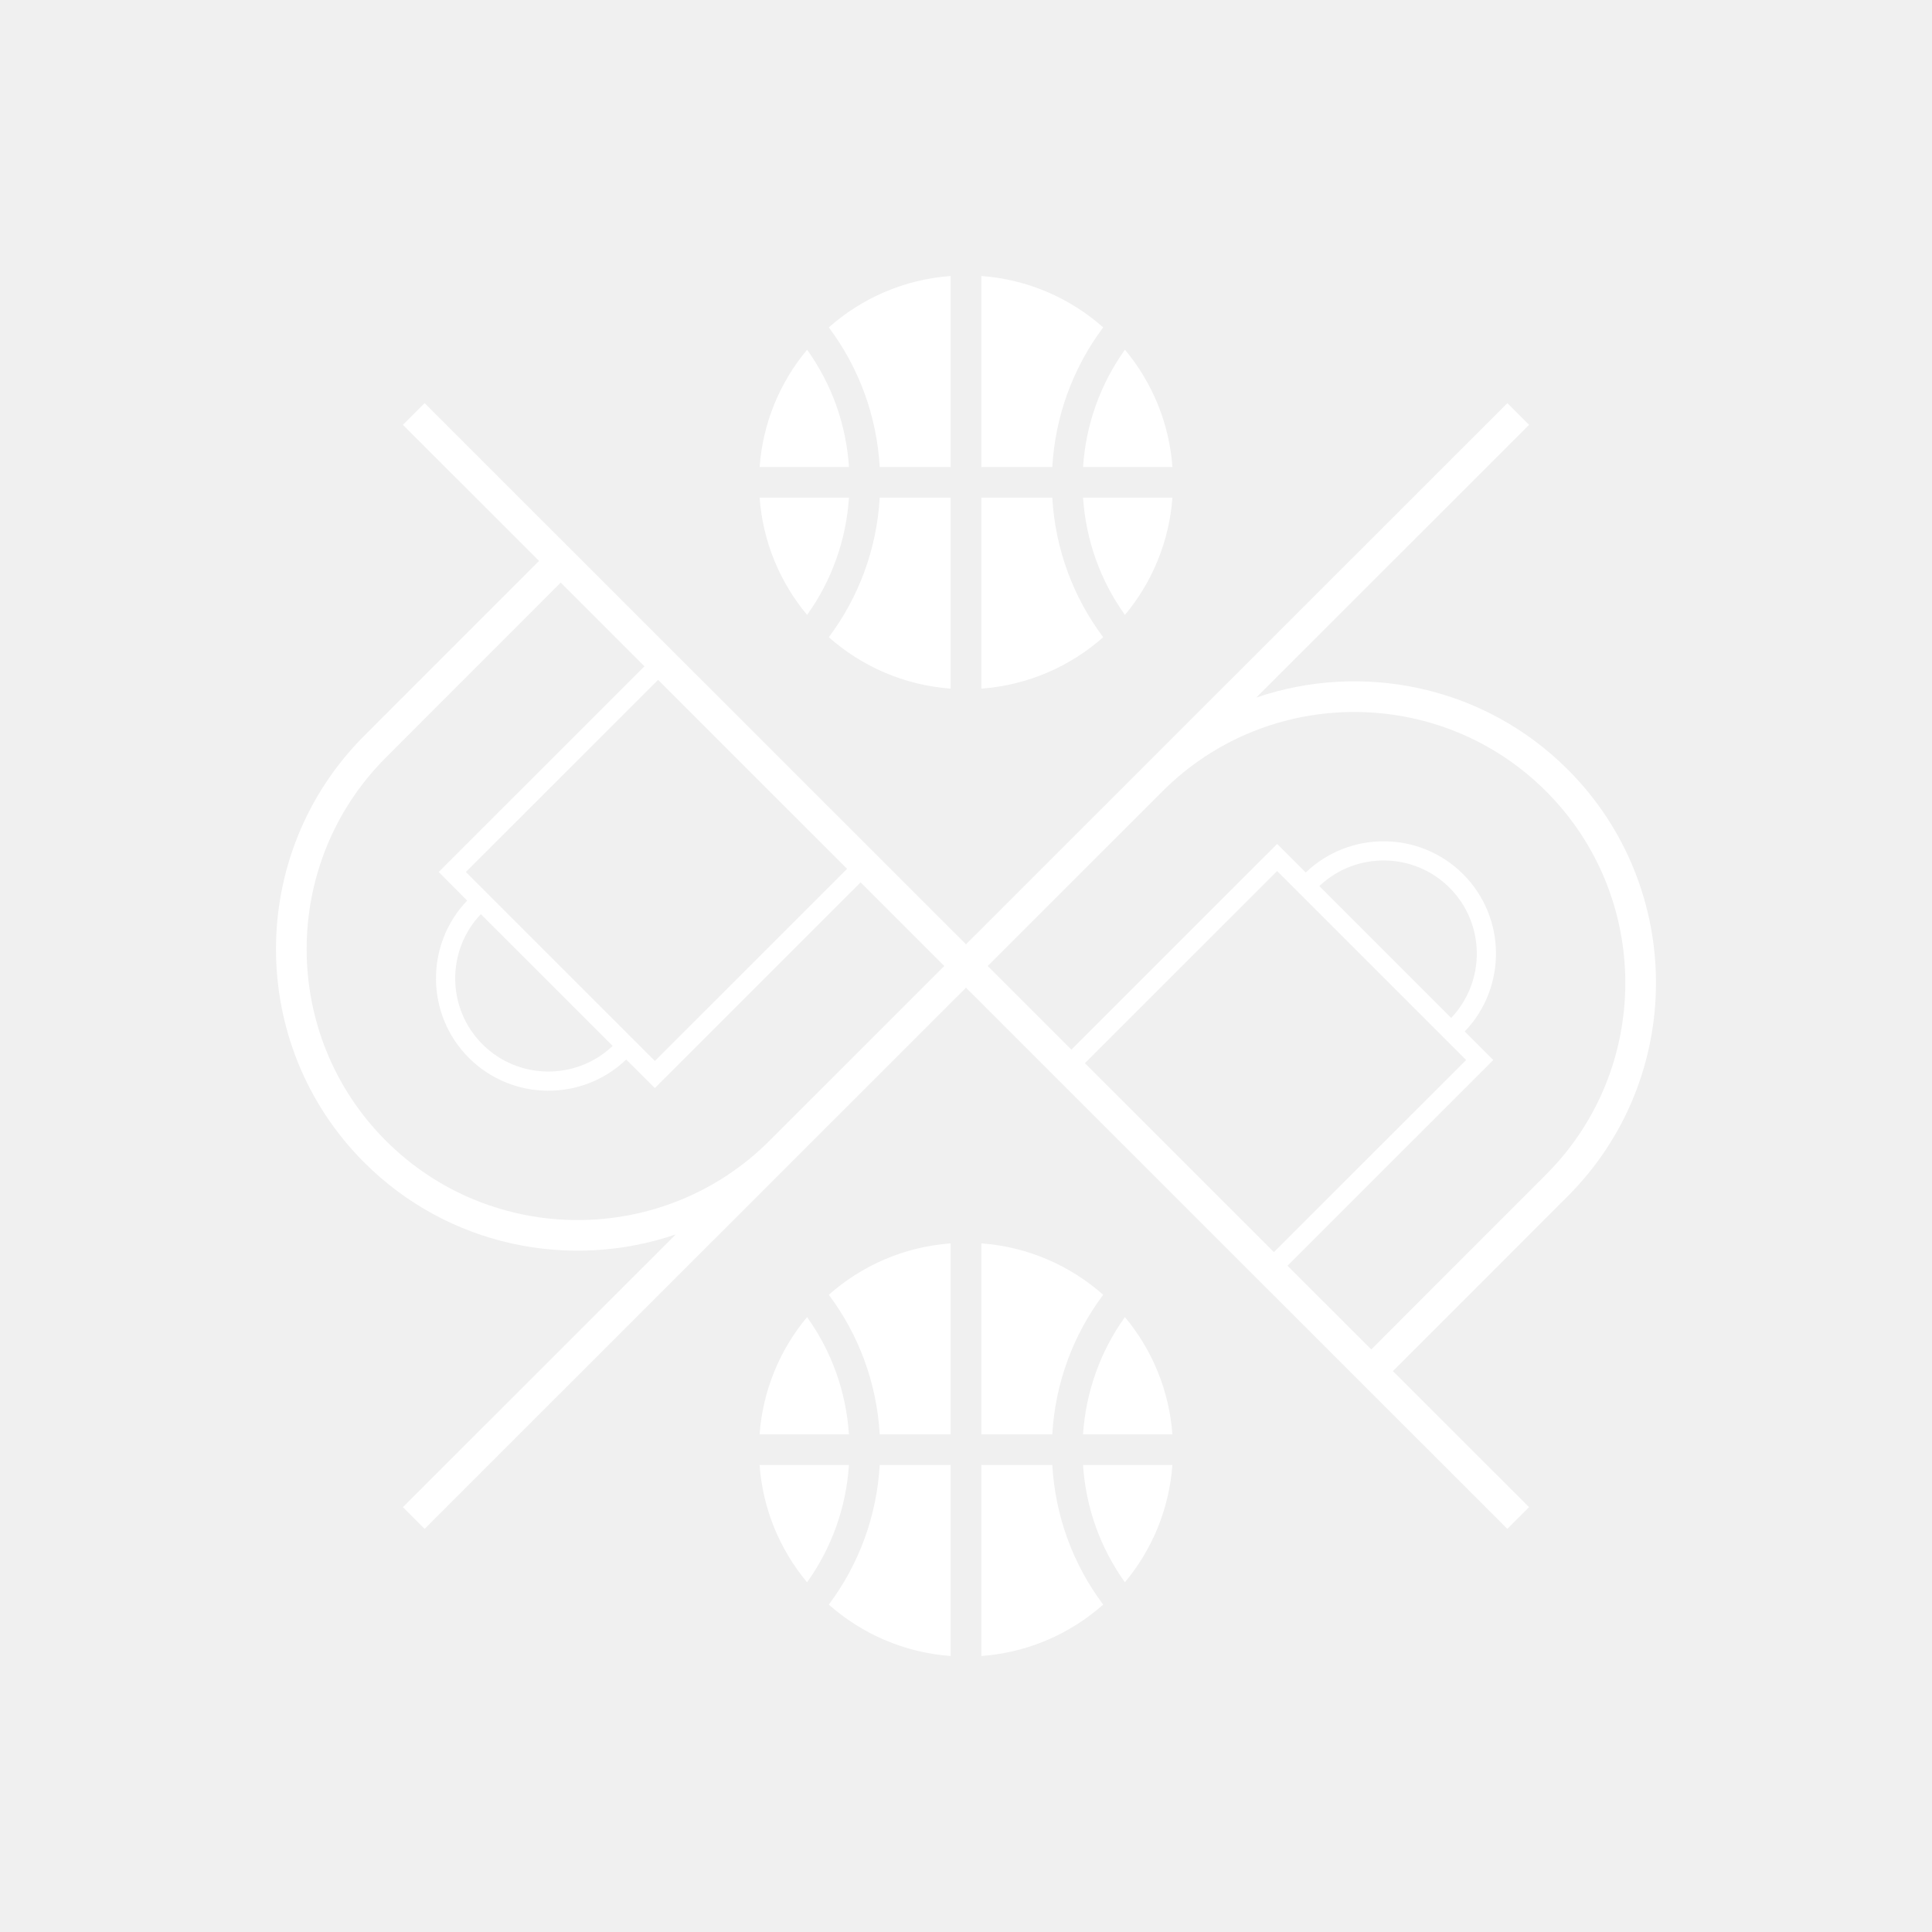
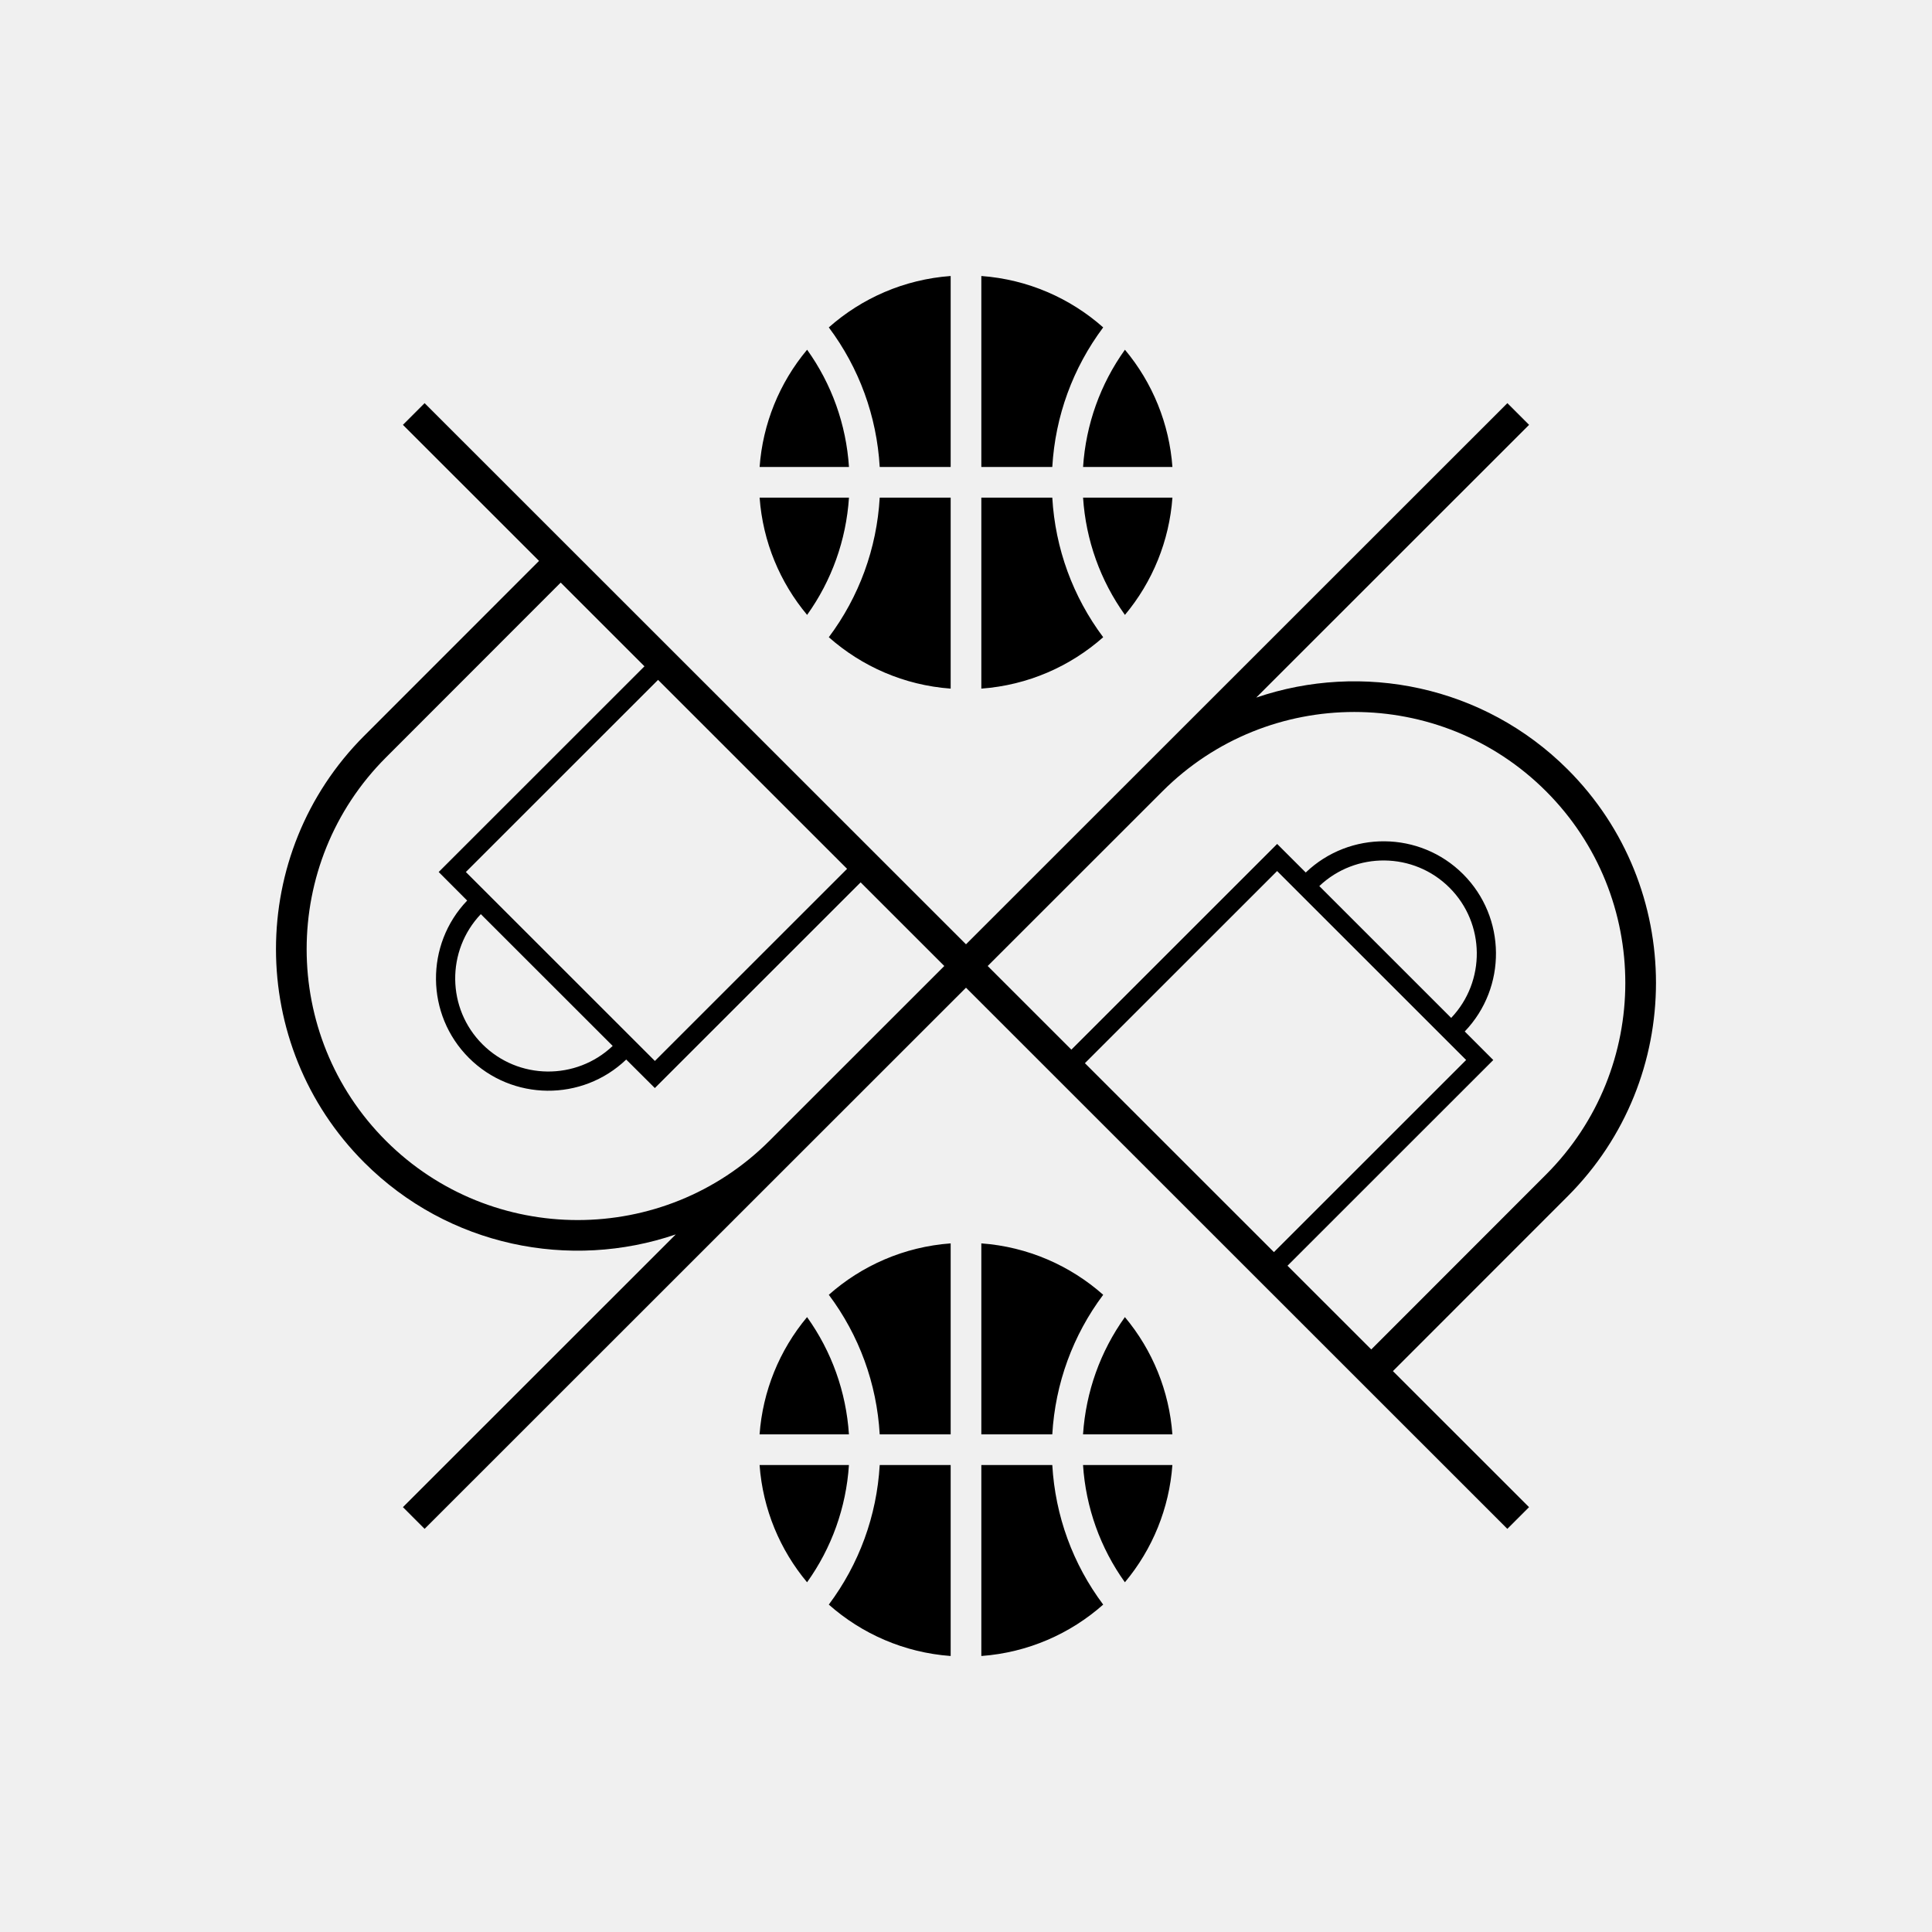
<svg xmlns="http://www.w3.org/2000/svg" width="252" height="252" viewBox="0 0 252 252" fill="none">
-   <path d="M114.745 60.91C114.36 54.265 112.055 47.98 108.105 42.705C112.4 38.9 117.92 36.445 124 36V60.91H114.745ZM143.895 42.705C139.6 38.9 134.08 36.445 128 36V60.91H137.255C137.64 54.265 139.945 47.985 143.895 42.705ZM110.735 64.91H99.08C99.505 70.71 101.76 76 105.275 80.205C108.48 75.725 110.365 70.465 110.735 64.91ZM110.735 60.91C110.37 55.355 108.48 50.095 105.275 45.615C101.656 49.937 99.489 55.288 99.08 60.91H110.735ZM137.255 64.91H128V89.82C134.08 89.375 139.6 86.92 143.895 83.115C139.945 77.84 137.64 71.555 137.255 64.91ZM141.27 60.91H152.925C152.516 55.288 150.349 49.937 146.73 45.615C143.525 50.095 141.635 55.355 141.27 60.91ZM141.27 64.91C141.635 70.465 143.525 75.725 146.73 80.205C150.347 75.882 152.514 70.532 152.925 64.91H141.27ZM124 64.91H114.745C114.36 71.555 112.055 77.84 108.105 83.115C112.405 86.92 117.92 89.375 124 89.82V64.91ZM128 191.09V216C134.08 215.555 139.6 213.1 143.895 209.295C139.94 204.015 137.64 197.735 137.255 191.09H128ZM108.105 209.295C112.4 213.1 117.92 215.555 124 216V191.09H114.745C114.36 197.735 112.055 204.015 108.105 209.295ZM141.265 187.09H152.92C152.511 181.468 150.344 176.117 146.725 171.795C143.52 176.275 141.635 181.535 141.265 187.09ZM141.265 191.09C141.63 196.645 143.52 201.905 146.725 206.385C150.344 202.063 152.511 196.712 152.92 191.09H141.265ZM114.745 187.09H124V162.18C117.92 162.625 112.4 165.08 108.105 168.885C112.055 174.16 114.36 180.445 114.745 187.09ZM110.73 191.09H99.075C99.5 196.89 101.755 202.18 105.27 206.385C108.475 201.905 110.365 196.645 110.73 191.09ZM110.73 187.09C110.365 181.535 108.475 176.275 105.27 171.795C101.653 176.118 99.486 181.468 99.075 187.09H110.73ZM128 187.09H137.255C137.64 180.445 139.945 174.16 143.895 168.885C139.595 165.08 134.08 162.625 128 162.18V187.09ZM204.485 156.03L181.685 178.84L199.44 196.585L196.61 199.415L126 128.83L103.19 151.63C103.185 151.635 103.18 151.635 103.18 151.64L55.385 199.415L52.555 196.585L88.145 161.01C74.37 165.72 58.48 162.595 47.51 151.63C32.16 136.285 32.16 111.315 47.51 95.97L70.31 73.16L52.555 55.415L55.385 52.585L126 123.17L196.615 52.585L199.445 55.415L163.855 90.99C177.63 86.28 193.52 89.405 204.49 100.37C219.835 115.715 219.835 140.685 204.485 156.03ZM85.835 88.68L60.765 113.74L85.42 138.385L110.49 113.325L85.835 88.68ZM62.715 119.235C58.195 123.995 58.255 131.54 62.93 136.21C67.6 140.88 75.15 140.945 79.915 136.425L62.715 119.235ZM123.17 126L112.255 115.09L85.415 141.92L81.68 138.2C75.94 143.695 66.8 143.625 61.155 137.98C55.51 132.335 55.44 123.2 60.935 117.465L57.22 113.74L84.06 86.91L73.135 75.99L50.34 98.8C36.55 112.585 36.55 135.015 50.34 148.8C64.13 162.58 86.56 162.585 100.35 148.81L123.17 126ZM166.165 163.32L191.235 138.26L166.58 113.615L141.51 138.675L166.165 163.32ZM189.285 132.77C193.805 128.01 193.745 120.46 189.07 115.79C184.4 111.12 176.845 111.055 172.085 115.575L189.285 132.77ZM128.83 126L139.745 136.91L166.585 110.08L170.315 113.805C176.055 108.31 185.195 108.375 190.84 114.02C196.485 119.665 196.555 128.8 191.055 134.54L194.775 138.265L167.935 165.095L178.86 176.015L201.655 153.205C215.445 139.42 215.445 116.99 201.655 103.205C187.865 89.42 165.425 89.42 151.635 103.205L128.83 126Z" fill="white" />
+   <path d="M114.745 60.91C114.36 54.265 112.055 47.98 108.105 42.705C112.4 38.9 117.92 36.445 124 36V60.91H114.745ZM143.895 42.705C139.6 38.9 134.08 36.445 128 36V60.91H137.255C137.64 54.265 139.945 47.985 143.895 42.705ZM110.735 64.91H99.08C99.505 70.71 101.76 76 105.275 80.205C108.48 75.725 110.365 70.465 110.735 64.91ZM110.735 60.91C110.37 55.355 108.48 50.095 105.275 45.615C101.656 49.937 99.489 55.288 99.08 60.91H110.735ZM137.255 64.91H128V89.82C134.08 89.375 139.6 86.92 143.895 83.115C139.945 77.84 137.64 71.555 137.255 64.91ZM141.27 60.91H152.925C152.516 55.288 150.349 49.937 146.73 45.615C143.525 50.095 141.635 55.355 141.27 60.91ZM141.27 64.91C141.635 70.465 143.525 75.725 146.73 80.205C150.347 75.882 152.514 70.532 152.925 64.91H141.27ZM124 64.91H114.745C114.36 71.555 112.055 77.84 108.105 83.115C112.405 86.92 117.92 89.375 124 89.82V64.91ZM128 191.09V216C134.08 215.555 139.6 213.1 143.895 209.295C139.94 204.015 137.64 197.735 137.255 191.09H128ZM108.105 209.295C112.4 213.1 117.92 215.555 124 216V191.09H114.745C114.36 197.735 112.055 204.015 108.105 209.295ZM141.265 187.09H152.92C152.511 181.468 150.344 176.117 146.725 171.795C143.52 176.275 141.635 181.535 141.265 187.09ZM141.265 191.09C141.63 196.645 143.52 201.905 146.725 206.385C150.344 202.063 152.511 196.712 152.92 191.09H141.265ZM114.745 187.09H124V162.18C117.92 162.625 112.4 165.08 108.105 168.885C112.055 174.16 114.36 180.445 114.745 187.09ZM110.73 191.09H99.075C99.5 196.89 101.755 202.18 105.27 206.385C108.475 201.905 110.365 196.645 110.73 191.09ZM110.73 187.09C110.365 181.535 108.475 176.275 105.27 171.795C101.653 176.118 99.486 181.468 99.075 187.09H110.73ZM128 187.09H137.255C137.64 180.445 139.945 174.16 143.895 168.885C139.595 165.08 134.08 162.625 128 162.18V187.09ZM204.485 156.03L181.685 178.84L199.44 196.585L196.61 199.415L126 128.83L103.19 151.63C103.185 151.635 103.18 151.635 103.18 151.64L55.385 199.415L52.555 196.585L88.145 161.01C74.37 165.72 58.48 162.595 47.51 151.63C32.16 136.285 32.16 111.315 47.51 95.97L70.31 73.16L52.555 55.415L55.385 52.585L126 123.17L196.615 52.585L199.445 55.415L163.855 90.99C177.63 86.28 193.52 89.405 204.49 100.37C219.835 115.715 219.835 140.685 204.485 156.03ZM85.835 88.68L60.765 113.74L85.42 138.385L110.49 113.325L85.835 88.68ZM62.715 119.235C58.195 123.995 58.255 131.54 62.93 136.21C67.6 140.88 75.15 140.945 79.915 136.425L62.715 119.235ZM123.17 126L112.255 115.09L85.415 141.92L81.68 138.2C75.94 143.695 66.8 143.625 61.155 137.98C55.51 132.335 55.44 123.2 60.935 117.465L57.22 113.74L84.06 86.91L73.135 75.99L50.34 98.8C36.55 112.585 36.55 135.015 50.34 148.8C64.13 162.58 86.56 162.585 100.35 148.81L123.17 126ZM166.165 163.32L191.235 138.26L166.58 113.615L141.51 138.675L166.165 163.32ZM189.285 132.77C193.805 128.01 193.745 120.46 189.07 115.79C184.4 111.12 176.845 111.055 172.085 115.575L189.285 132.77ZM128.83 126L139.745 136.91L166.585 110.08L170.315 113.805C176.055 108.31 185.195 108.375 190.84 114.02C196.485 119.665 196.555 128.8 191.055 134.54L194.775 138.265L167.935 165.095L178.86 176.015L201.655 153.205C215.445 139.42 215.445 116.99 201.655 103.205C187.865 89.42 165.425 89.42 151.635 103.205L128.83 126Z" fill="black" />
</svg>
